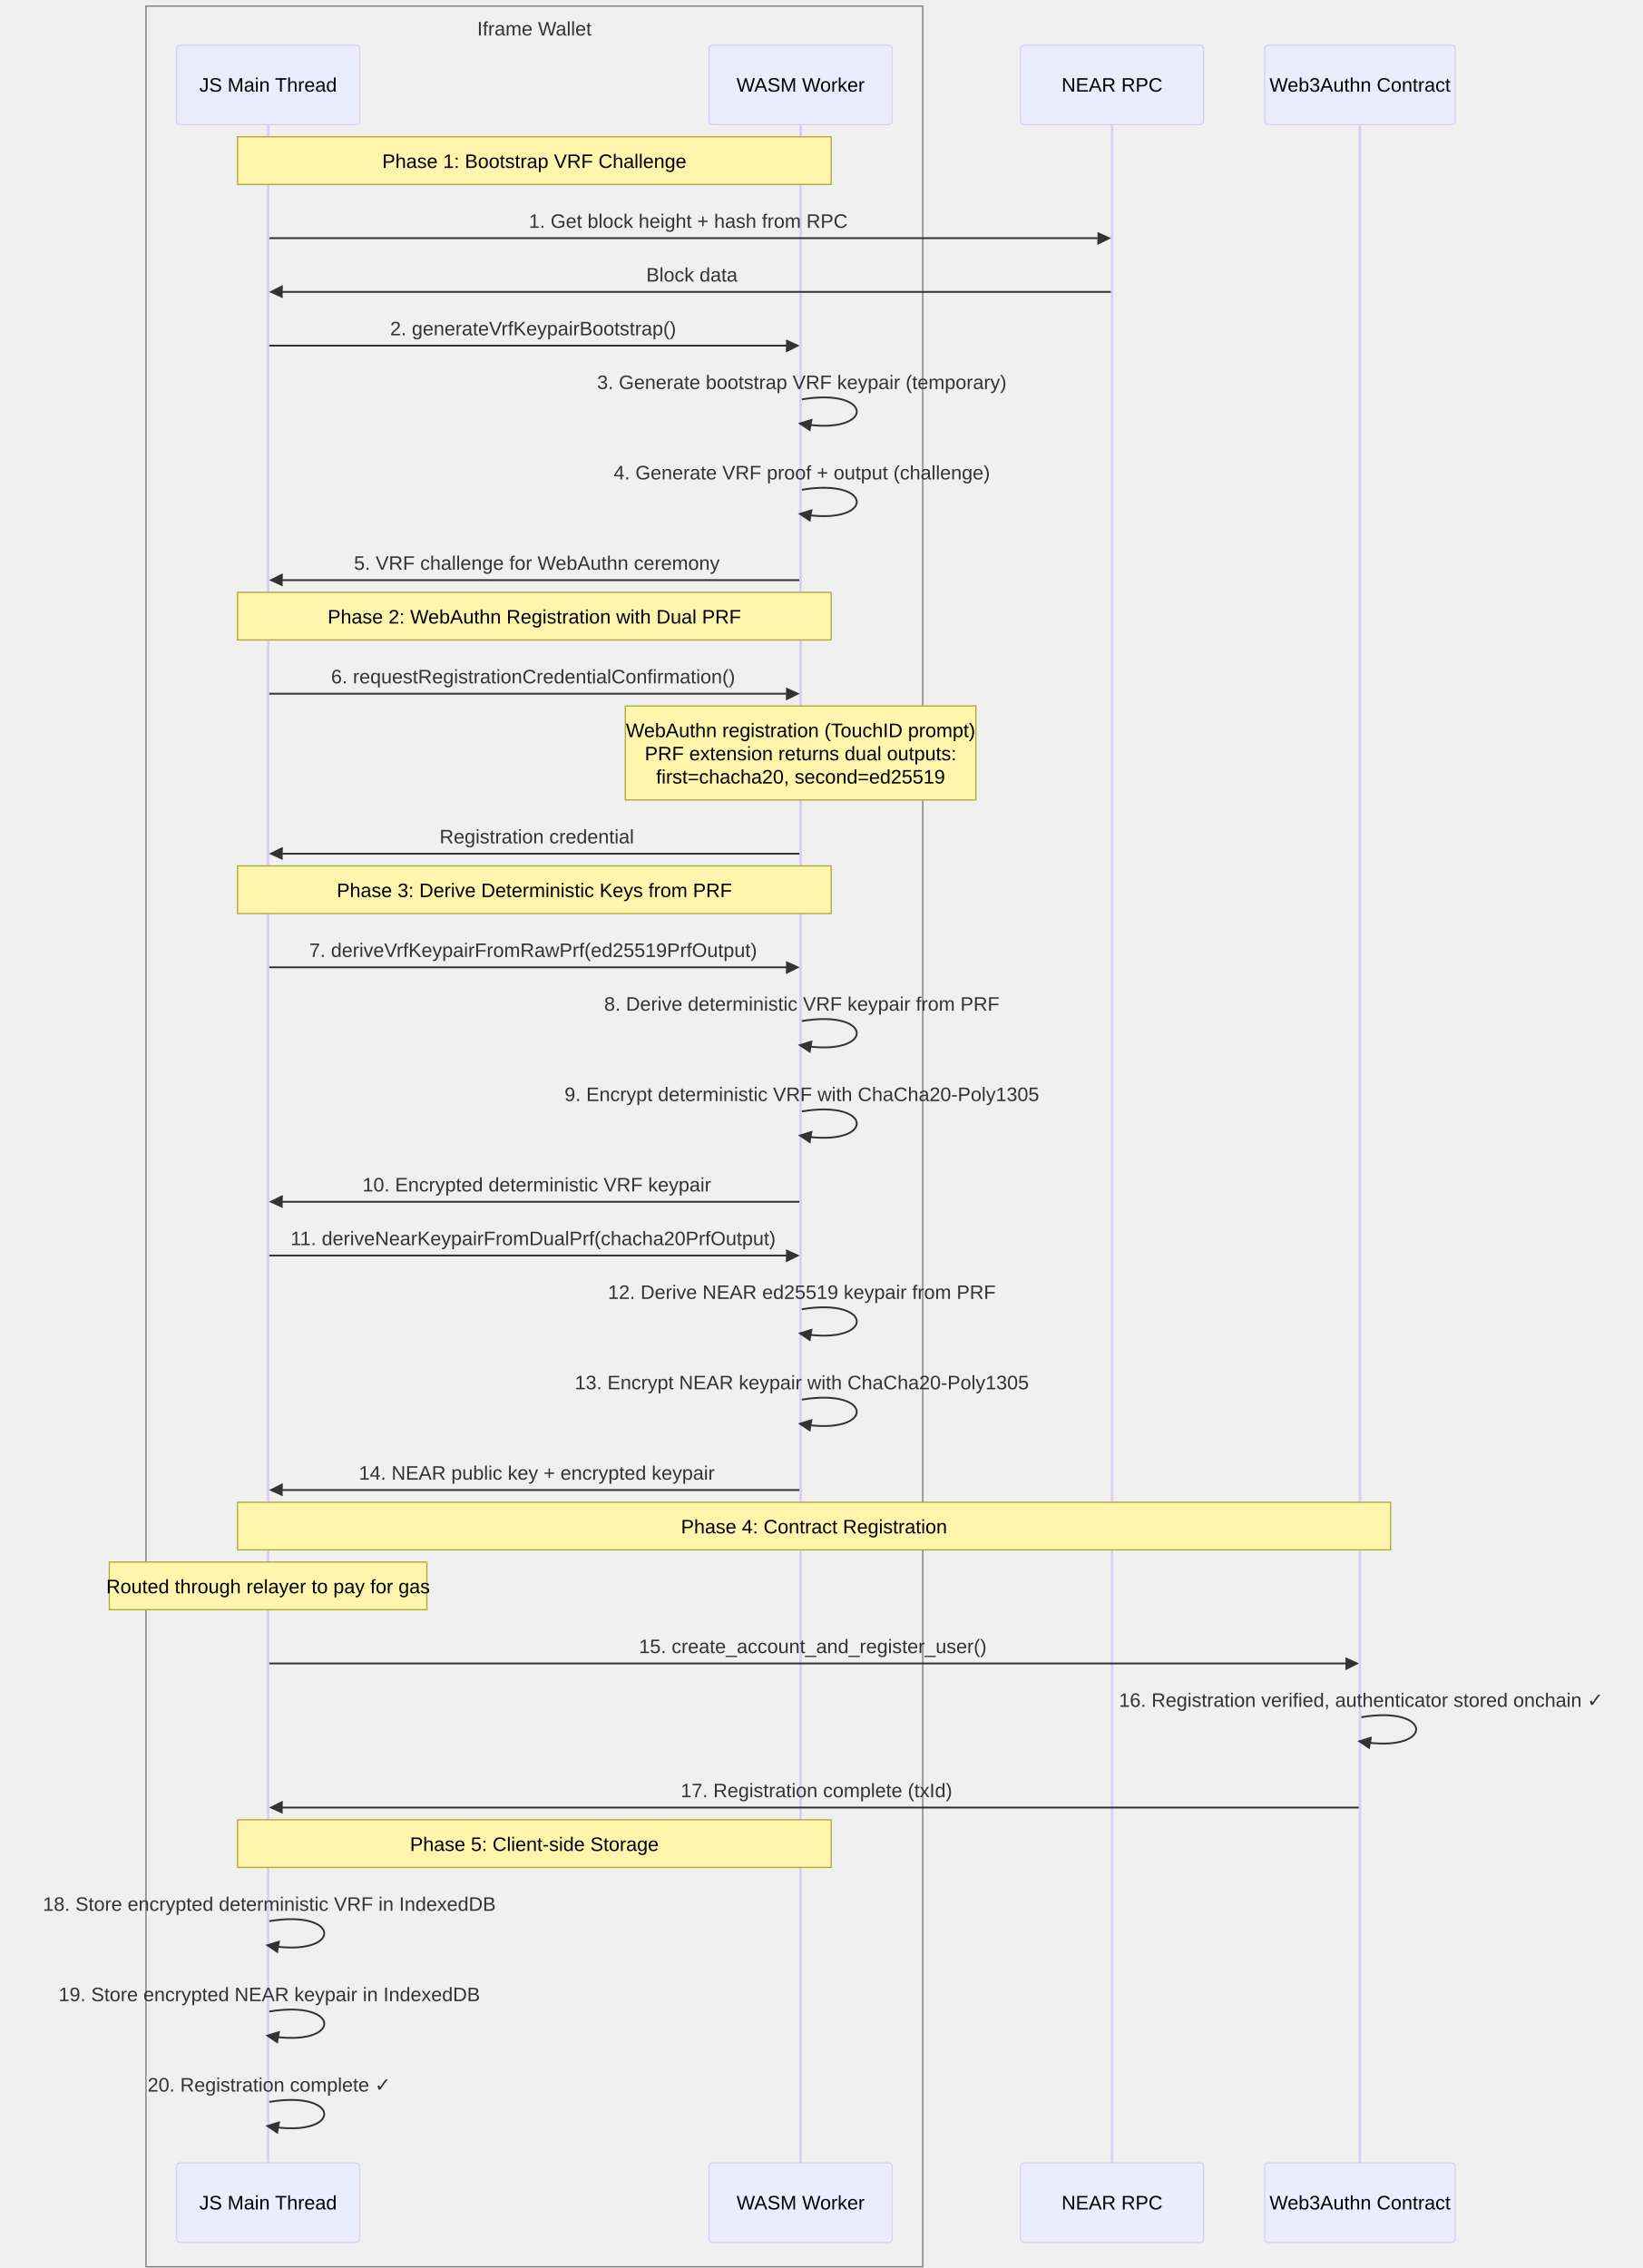
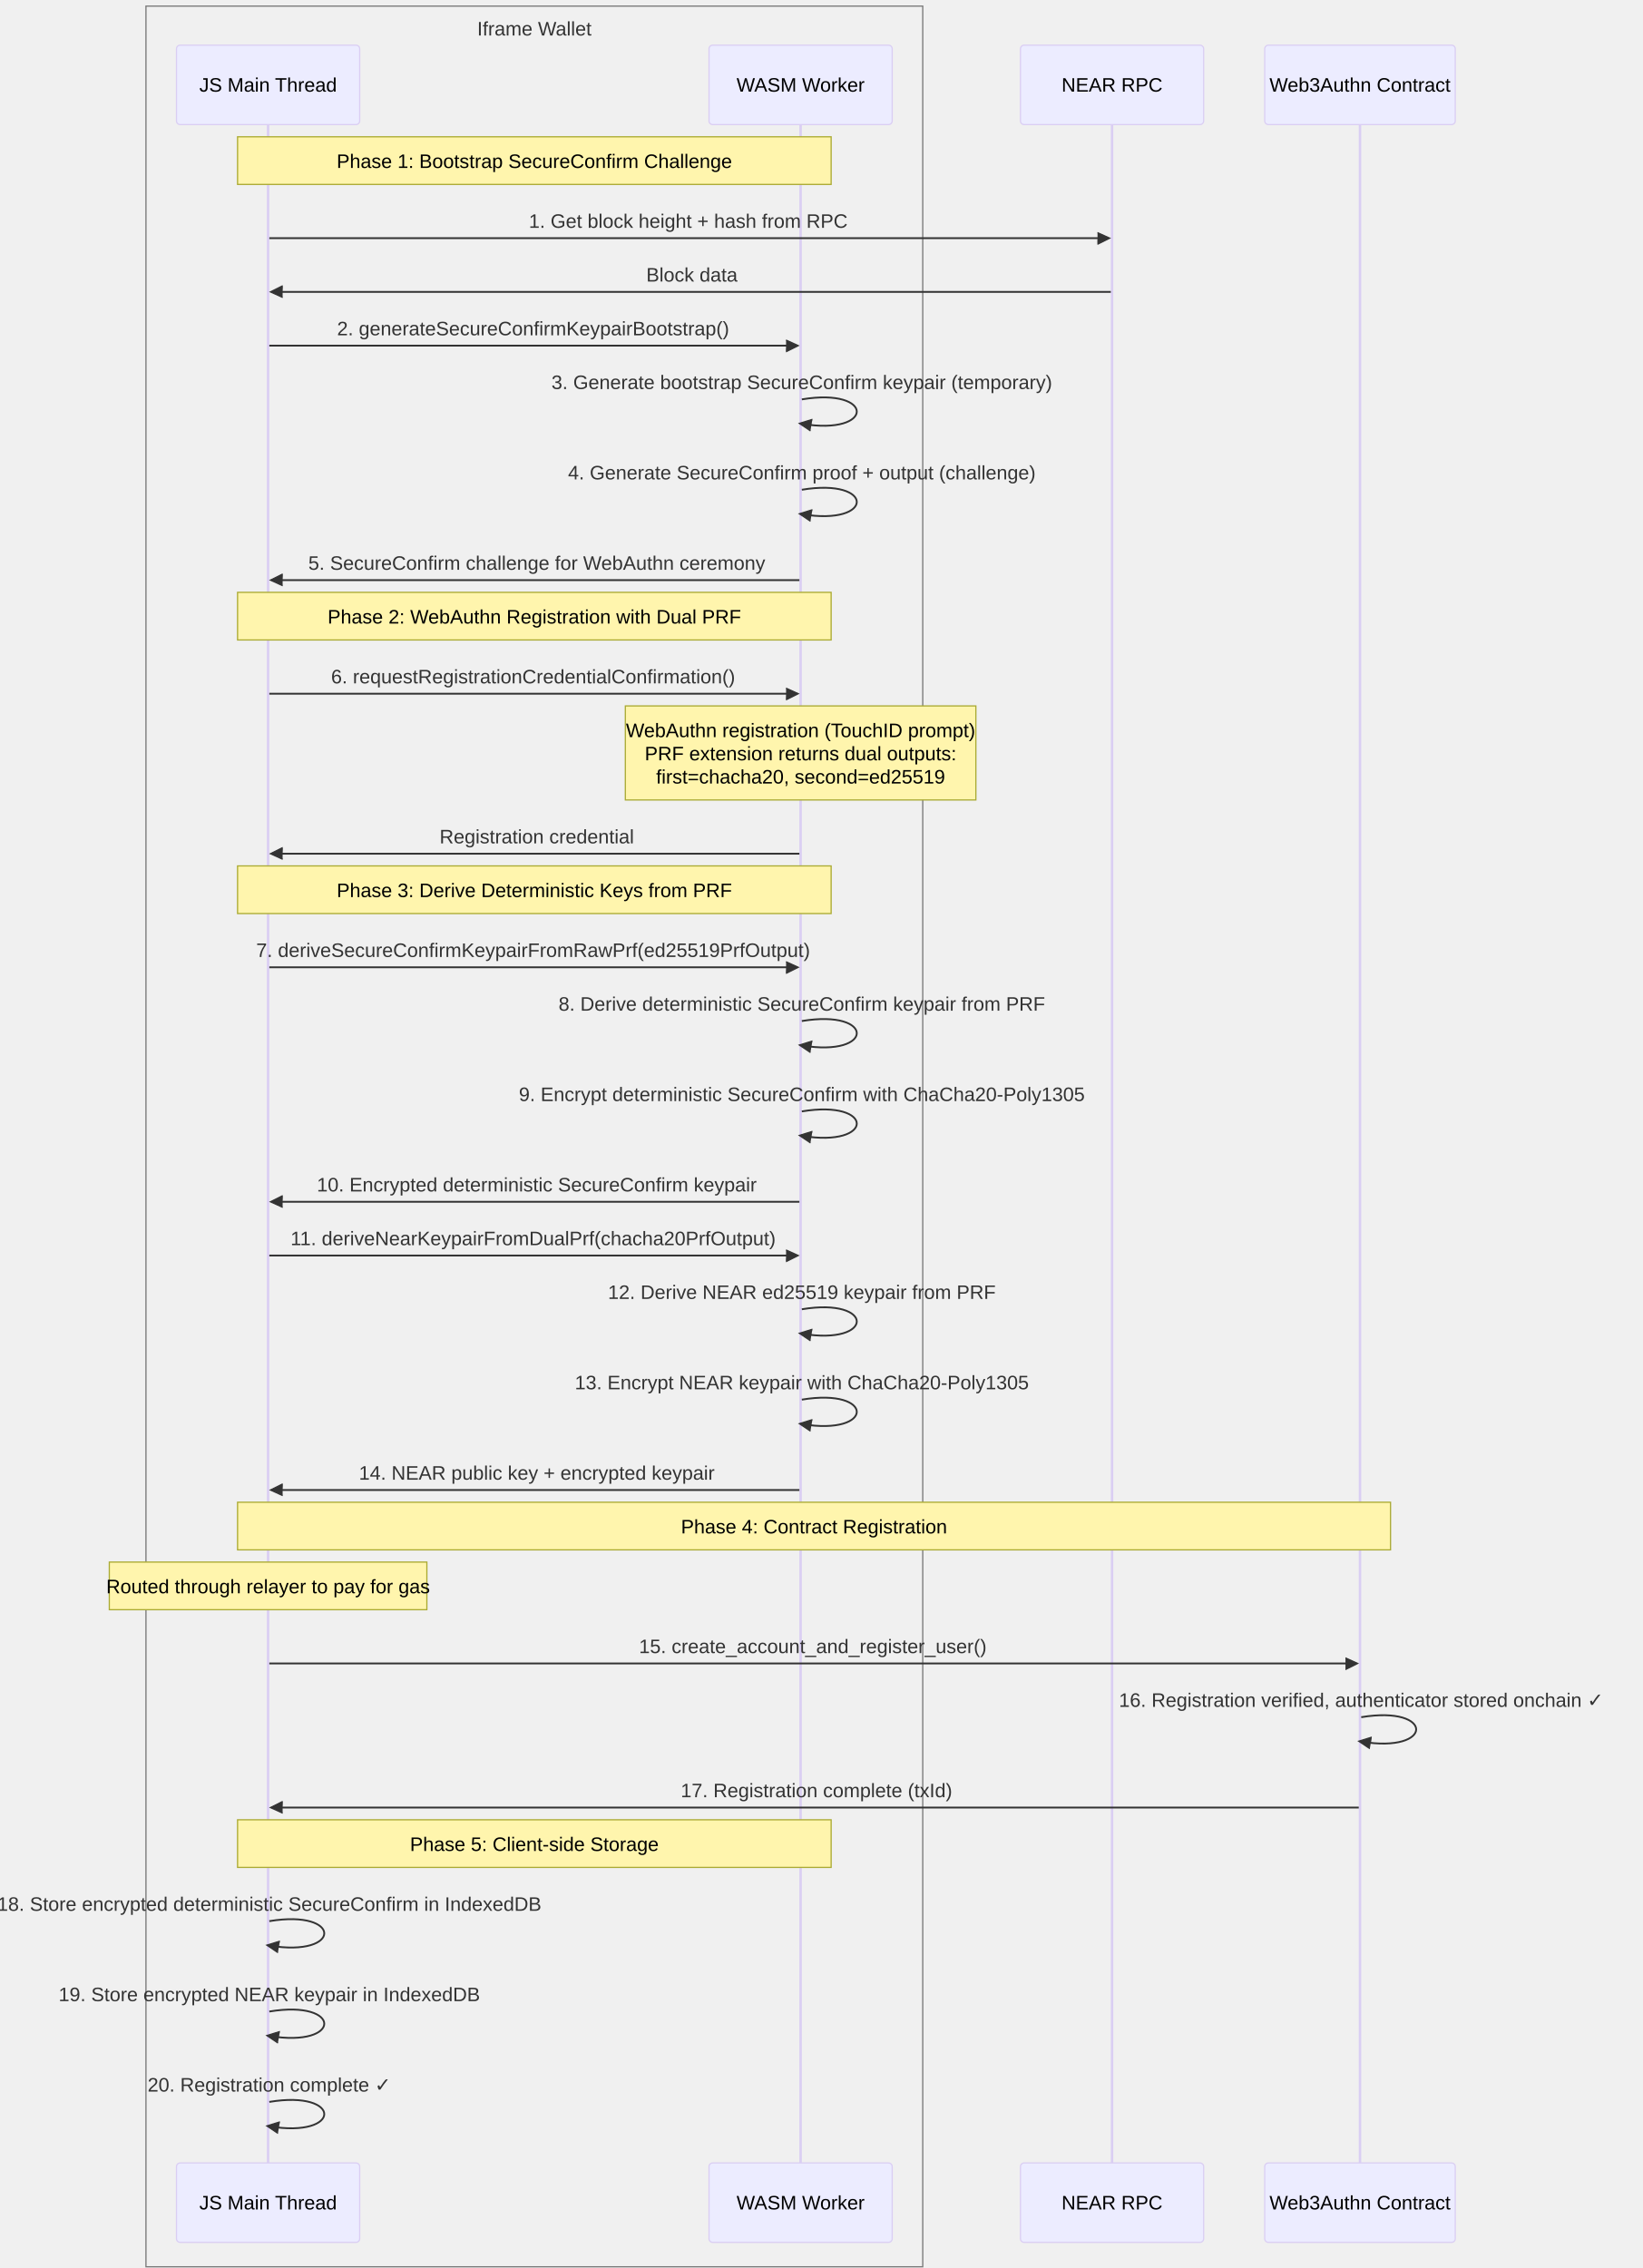
<svg xmlns="http://www.w3.org/2000/svg" id="my-svg" width="100%" style="max-width: 1345px; background-color: white;" viewBox="-139.5 -10 1345 1857" role="graphics-document document" aria-roledescription="sequence">
  <g>
    <rect x="-20" y="-5" fill="transparent" stroke="rgb(0,0,0, 0.5)" width="636" height="1851" class="rect" />
    <text x="298" y="13.5" dominant-baseline="central" alignment-baseline="central" class="text" style="text-anchor: middle; font-size: 16px; font-weight: 400;">
      <tspan x="298" dy="0">Iframe Wallet</tspan>
    </text>
  </g>
  <g>
    <rect x="896" y="1761" fill="#eaeaea" stroke="#666" width="156" height="65" name="Contract" rx="3" ry="3" class="actor actor-bottom" />
    <text x="974" y="1793.5" dominant-baseline="central" alignment-baseline="central" class="actor actor-box" style="text-anchor: middle; font-size: 16px; font-weight: 400;">
      <tspan x="974" dy="0">Web3Authn Contract</tspan>
    </text>
  </g>
  <g>
    <rect x="696" y="1761" fill="#eaeaea" stroke="#666" width="150" height="65" name="NEAR" rx="3" ry="3" class="actor actor-bottom" />
    <text x="771" y="1793.5" dominant-baseline="central" alignment-baseline="central" class="actor actor-box" style="text-anchor: middle; font-size: 16px; font-weight: 400;">
      <tspan x="771" dy="0">NEAR RPC</tspan>
    </text>
  </g>
  <g>
    <rect x="441" y="1761" fill="#eaeaea" stroke="#666" width="150" height="65" name="Worker" rx="3" ry="3" class="actor actor-bottom" />
    <text x="516" y="1793.5" dominant-baseline="central" alignment-baseline="central" class="actor actor-box" style="text-anchor: middle; font-size: 16px; font-weight: 400;">
      <tspan x="516" dy="0">WASM Worker</tspan>
    </text>
  </g>
  <g>
    <rect x="5" y="1761" fill="#eaeaea" stroke="#666" width="150" height="65" name="JSMain" rx="3" ry="3" class="actor actor-bottom" />
    <text x="80" y="1793.5" dominant-baseline="central" alignment-baseline="central" class="actor actor-box" style="text-anchor: middle; font-size: 16px; font-weight: 400;">
      <tspan x="80" dy="0">JS Main Thread</tspan>
    </text>
  </g>
  <g>
    <line id="actor3" x1="974" y1="92" x2="974" y2="1761" class="actor-line 200" stroke-width="0.5px" stroke="#999" name="Contract" />
    <g id="root-3">
      <rect x="896" y="27" fill="#eaeaea" stroke="#666" width="156" height="65" name="Contract" rx="3" ry="3" class="actor actor-top" />
      <text x="974" y="59.5" dominant-baseline="central" alignment-baseline="central" class="actor actor-box" style="text-anchor: middle; font-size: 16px; font-weight: 400;">
        <tspan x="974" dy="0">Web3Authn Contract</tspan>
      </text>
    </g>
  </g>
  <g>
    <line id="actor2" x1="771" y1="92" x2="771" y2="1761" class="actor-line 200" stroke-width="0.5px" stroke="#999" name="NEAR" />
    <g id="root-2">
      <rect x="696" y="27" fill="#eaeaea" stroke="#666" width="150" height="65" name="NEAR" rx="3" ry="3" class="actor actor-top" />
      <text x="771" y="59.5" dominant-baseline="central" alignment-baseline="central" class="actor actor-box" style="text-anchor: middle; font-size: 16px; font-weight: 400;">
        <tspan x="771" dy="0">NEAR RPC</tspan>
      </text>
    </g>
  </g>
  <g>
    <line id="actor1" x1="516" y1="92" x2="516" y2="1761" class="actor-line 200" stroke-width="0.5px" stroke="#999" name="Worker" />
    <g id="root-1">
      <rect x="441" y="27" fill="#eaeaea" stroke="#666" width="150" height="65" name="Worker" rx="3" ry="3" class="actor actor-top" />
      <text x="516" y="59.5" dominant-baseline="central" alignment-baseline="central" class="actor actor-box" style="text-anchor: middle; font-size: 16px; font-weight: 400;">
        <tspan x="516" dy="0">WASM Worker</tspan>
      </text>
    </g>
  </g>
  <g>
    <line id="actor0" x1="80" y1="92" x2="80" y2="1761" class="actor-line 200" stroke-width="0.5px" stroke="#999" name="JSMain" />
    <g id="root-0">
      <rect x="5" y="27" fill="#eaeaea" stroke="#666" width="150" height="65" name="JSMain" rx="3" ry="3" class="actor actor-top" />
      <text x="80" y="59.5" dominant-baseline="central" alignment-baseline="central" class="actor actor-box" style="text-anchor: middle; font-size: 16px; font-weight: 400;">
        <tspan x="80" dy="0">JS Main Thread</tspan>
      </text>
    </g>
  </g>
  <style>#my-svg{font-family:"trebuchet ms",verdana,arial,sans-serif;font-size:16px;fill:#333;}@keyframes edge-animation-frame{from{stroke-dashoffset:0;}}@keyframes dash{to{stroke-dashoffset:0;}}#my-svg .edge-animation-slow{stroke-dasharray:9,5!important;stroke-dashoffset:900;animation:dash 50s linear infinite;stroke-linecap:round;}#my-svg .edge-animation-fast{stroke-dasharray:9,5!important;stroke-dashoffset:900;animation:dash 20s linear infinite;stroke-linecap:round;}#my-svg .error-icon{fill:#552222;}#my-svg .error-text{fill:#552222;stroke:#552222;}#my-svg .edge-thickness-normal{stroke-width:1px;}#my-svg .edge-thickness-thick{stroke-width:3.5px;}#my-svg .edge-pattern-solid{stroke-dasharray:0;}#my-svg .edge-thickness-invisible{stroke-width:0;fill:none;}#my-svg .edge-pattern-dashed{stroke-dasharray:3;}#my-svg .edge-pattern-dotted{stroke-dasharray:2;}#my-svg .marker{fill:#333333;stroke:#333333;}#my-svg .marker.cross{stroke:#333333;}#my-svg svg{font-family:"trebuchet ms",verdana,arial,sans-serif;font-size:16px;}#my-svg p{margin:0;}#my-svg .actor{stroke:hsl(259.626, 59.777%, 87.902%);fill:#ECECFF;}#my-svg text.actor&gt;tspan{fill:black;stroke:none;}#my-svg .actor-line{stroke:hsl(259.626, 59.777%, 87.902%);}#my-svg .innerArc{stroke-width:1.5;stroke-dasharray:none;}#my-svg .messageLine0{stroke-width:1.5;stroke-dasharray:none;stroke:#333;}#my-svg .messageLine1{stroke-width:1.5;stroke-dasharray:2,2;stroke:#333;}#my-svg #arrowhead path{fill:#333;stroke:#333;}#my-svg .sequenceNumber{fill:white;}#my-svg #sequencenumber{fill:#333;}#my-svg #crosshead path{fill:#333;stroke:#333;}#my-svg .messageText{fill:#333;stroke:none;}#my-svg .labelBox{stroke:hsl(259.626, 59.777%, 87.902%);fill:#ECECFF;}#my-svg .labelText,#my-svg .labelText&gt;tspan{fill:black;stroke:none;}#my-svg .loopText,#my-svg .loopText&gt;tspan{fill:black;stroke:none;}#my-svg .loopLine{stroke-width:2px;stroke-dasharray:2,2;stroke:hsl(259.626, 59.777%, 87.902%);fill:hsl(259.626, 59.777%, 87.902%);}#my-svg .note{stroke:#aaaa33;fill:#fff5ad;}#my-svg .noteText,#my-svg .noteText&gt;tspan{fill:black;stroke:none;}#my-svg .activation0{fill:#f4f4f4;stroke:#666;}#my-svg .activation1{fill:#f4f4f4;stroke:#666;}#my-svg .activation2{fill:#f4f4f4;stroke:#666;}#my-svg .actorPopupMenu{position:absolute;}#my-svg .actorPopupMenuPanel{position:absolute;fill:#ECECFF;box-shadow:0px 8px 16px 0px rgba(0,0,0,0.2);filter:drop-shadow(3px 5px 2px rgb(0 0 0 / 0.4));}#my-svg .actor-man line{stroke:hsl(259.626, 59.777%, 87.902%);fill:#ECECFF;}#my-svg .actor-man circle,#my-svg line{stroke:hsl(259.626, 59.777%, 87.902%);fill:#ECECFF;stroke-width:2px;}#my-svg :root{--mermaid-font-family:"trebuchet ms",verdana,arial,sans-serif;}</style>
  <g />
  <defs>
    <symbol id="computer" width="24" height="24">
      <path transform="scale(.5)" d="M2 2v13h20v-13h-20zm18 11h-16v-9h16v9zm-10.228 6l.466-1h3.524l.467 1h-4.457zm14.228 3h-24l2-6h2.104l-1.33 4h18.45l-1.297-4h2.073l2 6zm-5-10h-14v-7h14v7z" />
    </symbol>
  </defs>
  <defs>
    <symbol id="database" fill-rule="evenodd" clip-rule="evenodd">
      <path transform="scale(.5)" d="M12.258.001l.256.004.255.005.253.008.251.01.249.012.247.015.246.016.242.019.241.02.239.023.236.024.233.027.231.028.229.031.225.032.223.034.22.036.217.038.214.04.211.041.208.043.205.045.201.046.198.048.194.05.191.051.187.053.183.054.18.056.175.057.172.059.168.06.163.061.16.063.155.064.15.066.074.033.073.033.071.034.07.034.069.035.068.035.067.035.066.035.064.036.064.036.062.036.06.036.06.037.058.037.058.037.055.038.055.038.053.038.052.038.051.039.05.039.048.039.047.039.045.04.044.04.043.04.041.04.04.041.039.041.037.041.036.041.034.041.033.042.032.042.03.042.029.042.027.042.026.043.024.043.023.043.021.043.02.043.018.044.017.043.015.044.013.044.012.044.011.045.009.044.007.045.006.045.004.045.002.045.001.045v17l-.001.045-.002.045-.004.045-.006.045-.007.045-.009.044-.011.045-.012.044-.013.044-.015.044-.017.043-.018.044-.02.043-.021.043-.023.043-.024.043-.026.043-.027.042-.029.042-.03.042-.032.042-.033.042-.034.041-.036.041-.037.041-.039.041-.04.041-.041.04-.043.04-.044.04-.045.04-.047.039-.048.039-.05.039-.051.039-.052.038-.053.038-.055.038-.055.038-.058.037-.058.037-.06.037-.06.036-.062.036-.064.036-.064.036-.066.035-.067.035-.068.035-.069.035-.07.034-.071.034-.073.033-.074.033-.15.066-.155.064-.16.063-.163.061-.168.06-.172.059-.175.057-.18.056-.183.054-.187.053-.191.051-.194.05-.198.048-.201.046-.205.045-.208.043-.211.041-.214.04-.217.038-.22.036-.223.034-.225.032-.229.031-.231.028-.233.027-.236.024-.239.023-.241.02-.242.019-.246.016-.247.015-.249.012-.251.01-.253.008-.255.005-.256.004-.258.001-.258-.001-.256-.004-.255-.005-.253-.008-.251-.01-.249-.012-.247-.015-.245-.016-.243-.019-.241-.02-.238-.023-.236-.024-.234-.027-.231-.028-.228-.031-.226-.032-.223-.034-.22-.036-.217-.038-.214-.04-.211-.041-.208-.043-.204-.045-.201-.046-.198-.048-.195-.05-.19-.051-.187-.053-.184-.054-.179-.056-.176-.057-.172-.059-.167-.06-.164-.061-.159-.063-.155-.064-.151-.066-.074-.033-.072-.033-.072-.034-.07-.034-.069-.035-.068-.035-.067-.035-.066-.035-.064-.036-.063-.036-.062-.036-.061-.036-.06-.037-.058-.037-.057-.037-.056-.038-.055-.038-.053-.038-.052-.038-.051-.039-.049-.039-.049-.039-.046-.039-.046-.04-.044-.04-.043-.04-.041-.04-.04-.041-.039-.041-.037-.041-.036-.041-.034-.041-.033-.042-.032-.042-.03-.042-.029-.042-.027-.042-.026-.043-.024-.043-.023-.043-.021-.043-.02-.043-.018-.044-.017-.043-.015-.044-.013-.044-.012-.044-.011-.045-.009-.044-.007-.045-.006-.045-.004-.045-.002-.045-.001-.045v-17l.001-.045.002-.045.004-.045.006-.045.007-.045.009-.044.011-.045.012-.044.013-.044.015-.044.017-.043.018-.044.02-.043.021-.043.023-.043.024-.043.026-.043.027-.042.029-.042.03-.042.032-.042.033-.042.034-.041.036-.041.037-.041.039-.041.04-.041.041-.04.043-.04.044-.04.046-.04.046-.039.049-.039.049-.039.051-.039.052-.038.053-.038.055-.038.056-.038.057-.037.058-.037.06-.037.061-.036.062-.036.063-.036.064-.036.066-.035.067-.035.068-.035.069-.035.07-.034.072-.034.072-.033.074-.033.151-.066.155-.064.159-.063.164-.061.167-.06.172-.059.176-.057.179-.056.184-.054.187-.053.19-.051.195-.05.198-.048.201-.046.204-.045.208-.043.211-.041.214-.04.217-.038.22-.036.223-.034.226-.032.228-.031.231-.028.234-.027.236-.024.238-.023.241-.02.243-.019.245-.016.247-.015.249-.012.251-.01.253-.008.255-.005.256-.004.258-.001.258.001zm-9.258 20.499v.01l.001.021.003.021.004.022.005.021.006.022.007.022.009.023.01.022.011.023.012.023.013.023.015.023.016.024.017.023.018.024.019.024.021.024.022.025.023.024.024.025.052.049.056.05.061.051.066.051.07.051.075.051.079.052.084.052.088.052.092.052.097.052.102.051.105.052.11.052.114.051.119.051.123.051.127.05.131.05.135.05.139.048.144.049.147.047.152.047.155.047.16.045.163.045.167.043.171.043.176.041.178.041.183.039.187.039.19.037.194.035.197.035.202.033.204.031.209.03.212.029.216.027.219.025.222.024.226.021.23.02.233.018.236.016.24.015.243.012.246.01.249.008.253.005.256.004.259.001.26-.001.257-.004.254-.005.25-.008.247-.011.244-.012.241-.014.237-.016.233-.018.231-.021.226-.021.224-.024.22-.026.216-.027.212-.028.21-.031.205-.031.202-.034.198-.034.194-.036.191-.037.187-.039.183-.04.179-.04.175-.042.172-.043.168-.044.163-.045.16-.046.155-.046.152-.047.148-.048.143-.049.139-.049.136-.05.131-.05.126-.05.123-.051.118-.052.114-.051.11-.052.106-.052.101-.052.096-.052.092-.052.088-.053.083-.051.079-.052.074-.052.07-.051.065-.051.06-.051.056-.05.051-.05.023-.024.023-.025.021-.024.02-.024.019-.024.018-.024.017-.024.015-.023.014-.024.013-.023.012-.023.01-.023.01-.022.008-.022.006-.022.006-.022.004-.022.004-.021.001-.021.001-.021v-4.127l-.077.055-.08.053-.083.054-.085.053-.087.052-.09.052-.093.051-.095.05-.097.05-.1.049-.102.049-.105.048-.106.047-.109.047-.111.046-.114.045-.115.045-.118.044-.12.043-.122.042-.124.042-.126.041-.128.04-.13.04-.132.038-.134.038-.135.037-.138.037-.139.035-.142.035-.143.034-.144.033-.147.032-.148.031-.15.03-.151.03-.153.029-.154.027-.156.027-.158.026-.159.025-.161.024-.162.023-.163.022-.165.021-.166.02-.167.019-.169.018-.169.017-.171.016-.173.015-.173.014-.175.013-.175.012-.177.011-.178.01-.179.008-.179.008-.181.006-.182.005-.182.004-.184.003-.184.002h-.37l-.184-.002-.184-.003-.182-.004-.182-.005-.181-.006-.179-.008-.179-.008-.178-.01-.176-.011-.176-.012-.175-.013-.173-.014-.172-.015-.171-.016-.17-.017-.169-.018-.167-.019-.166-.02-.165-.021-.163-.022-.162-.023-.161-.024-.159-.025-.157-.026-.156-.027-.155-.027-.153-.029-.151-.03-.15-.03-.148-.031-.146-.032-.145-.033-.143-.034-.141-.035-.14-.035-.137-.037-.136-.037-.134-.038-.132-.038-.13-.04-.128-.04-.126-.041-.124-.042-.122-.042-.12-.044-.117-.043-.116-.045-.113-.045-.112-.046-.109-.047-.106-.047-.105-.048-.102-.049-.1-.049-.097-.05-.095-.05-.093-.052-.09-.051-.087-.052-.085-.053-.083-.054-.08-.054-.077-.054v4.127zm0-5.654v.011l.001.021.003.021.004.021.005.022.006.022.007.022.009.022.01.022.011.023.012.023.013.023.015.024.016.023.017.024.018.024.019.024.021.024.022.024.023.025.024.024.052.05.056.05.061.05.066.051.07.051.075.052.079.051.084.052.088.052.092.052.097.052.102.052.105.052.11.051.114.051.119.052.123.05.127.051.131.05.135.049.139.049.144.048.147.048.152.047.155.046.16.045.163.045.167.044.171.042.176.042.178.04.183.04.187.038.19.037.194.036.197.034.202.033.204.032.209.03.212.028.216.027.219.025.222.024.226.022.23.02.233.018.236.016.24.014.243.012.246.01.249.008.253.006.256.003.259.001.26-.001.257-.003.254-.006.25-.008.247-.01.244-.012.241-.015.237-.016.233-.018.231-.02.226-.022.224-.024.22-.025.216-.027.212-.029.21-.03.205-.032.202-.033.198-.035.194-.036.191-.037.187-.039.183-.039.179-.041.175-.042.172-.043.168-.044.163-.045.16-.045.155-.047.152-.047.148-.048.143-.048.139-.05.136-.049.131-.05.126-.051.123-.051.118-.051.114-.052.11-.052.106-.052.101-.052.096-.052.092-.052.088-.052.083-.052.079-.052.074-.051.07-.052.065-.051.06-.05.056-.051.051-.049.023-.025.023-.024.021-.025.02-.024.019-.024.018-.024.017-.024.015-.023.014-.023.013-.024.012-.022.01-.023.01-.023.008-.022.006-.022.006-.022.004-.021.004-.022.001-.021.001-.021v-4.139l-.077.054-.08.054-.083.054-.085.052-.087.053-.09.051-.093.051-.095.051-.097.05-.1.049-.102.049-.105.048-.106.047-.109.047-.111.046-.114.045-.115.044-.118.044-.12.044-.122.042-.124.042-.126.041-.128.04-.13.039-.132.039-.134.038-.135.037-.138.036-.139.036-.142.035-.143.033-.144.033-.147.033-.148.031-.15.03-.151.03-.153.028-.154.028-.156.027-.158.026-.159.025-.161.024-.162.023-.163.022-.165.021-.166.02-.167.019-.169.018-.169.017-.171.016-.173.015-.173.014-.175.013-.175.012-.177.011-.178.009-.179.009-.179.007-.181.007-.182.005-.182.004-.184.003-.184.002h-.37l-.184-.002-.184-.003-.182-.004-.182-.005-.181-.007-.179-.007-.179-.009-.178-.009-.176-.011-.176-.012-.175-.013-.173-.014-.172-.015-.171-.016-.17-.017-.169-.018-.167-.019-.166-.02-.165-.021-.163-.022-.162-.023-.161-.024-.159-.025-.157-.026-.156-.027-.155-.028-.153-.028-.151-.03-.15-.03-.148-.031-.146-.033-.145-.033-.143-.033-.141-.035-.14-.036-.137-.036-.136-.037-.134-.038-.132-.039-.13-.039-.128-.04-.126-.041-.124-.042-.122-.043-.12-.043-.117-.044-.116-.044-.113-.046-.112-.046-.109-.046-.106-.047-.105-.048-.102-.049-.1-.049-.097-.05-.095-.051-.093-.051-.09-.051-.087-.053-.085-.052-.083-.054-.08-.054-.077-.054v4.139zm0-5.666v.011l.001.02.003.022.004.021.005.022.006.021.007.022.009.023.01.022.011.023.012.023.013.023.015.023.016.024.017.024.018.023.019.024.021.025.022.024.023.024.024.025.052.05.056.05.061.05.066.051.07.051.075.052.079.051.084.052.088.052.092.052.097.052.102.052.105.051.11.052.114.051.119.051.123.051.127.05.131.05.135.05.139.049.144.048.147.048.152.047.155.046.16.045.163.045.167.043.171.043.176.042.178.04.183.04.187.038.19.037.194.036.197.034.202.033.204.032.209.03.212.028.216.027.219.025.222.024.226.021.23.02.233.018.236.017.24.014.243.012.246.01.249.008.253.006.256.003.259.001.26-.001.257-.003.254-.006.25-.008.247-.01.244-.013.241-.014.237-.016.233-.018.231-.02.226-.022.224-.024.22-.025.216-.027.212-.029.21-.03.205-.032.202-.033.198-.035.194-.036.191-.037.187-.039.183-.039.179-.041.175-.042.172-.043.168-.044.163-.045.16-.045.155-.047.152-.047.148-.048.143-.049.139-.049.136-.049.131-.051.126-.05.123-.051.118-.052.114-.051.11-.052.106-.052.101-.052.096-.052.092-.052.088-.052.083-.052.079-.052.074-.052.07-.051.065-.051.06-.051.056-.05.051-.049.023-.025.023-.025.021-.024.02-.024.019-.024.018-.024.017-.024.015-.023.014-.024.013-.023.012-.023.01-.022.01-.023.008-.022.006-.022.006-.022.004-.022.004-.021.001-.021.001-.021v-4.153l-.077.054-.08.054-.083.053-.085.053-.087.053-.09.051-.093.051-.095.051-.097.05-.1.049-.102.048-.105.048-.106.048-.109.046-.111.046-.114.046-.115.044-.118.044-.12.043-.122.043-.124.042-.126.041-.128.04-.13.039-.132.039-.134.038-.135.037-.138.036-.139.036-.142.034-.143.034-.144.033-.147.032-.148.032-.15.03-.151.03-.153.028-.154.028-.156.027-.158.026-.159.024-.161.024-.162.023-.163.023-.165.021-.166.02-.167.019-.169.018-.169.017-.171.016-.173.015-.173.014-.175.013-.175.012-.177.01-.178.01-.179.009-.179.007-.181.006-.182.006-.182.004-.184.003-.184.001-.185.001-.185-.001-.184-.001-.184-.003-.182-.004-.182-.006-.181-.006-.179-.007-.179-.009-.178-.01-.176-.01-.176-.012-.175-.013-.173-.014-.172-.015-.171-.016-.17-.017-.169-.018-.167-.019-.166-.02-.165-.021-.163-.023-.162-.023-.161-.024-.159-.024-.157-.026-.156-.027-.155-.028-.153-.028-.151-.03-.15-.03-.148-.032-.146-.032-.145-.033-.143-.034-.141-.034-.14-.036-.137-.036-.136-.037-.134-.038-.132-.039-.13-.039-.128-.041-.126-.041-.124-.041-.122-.043-.12-.043-.117-.044-.116-.044-.113-.046-.112-.046-.109-.046-.106-.048-.105-.048-.102-.048-.1-.05-.097-.049-.095-.051-.093-.051-.09-.052-.087-.052-.085-.053-.083-.053-.08-.054-.077-.054v4.153zm8.74-8.179l-.257.004-.254.005-.25.008-.247.011-.244.012-.241.014-.237.016-.233.018-.231.021-.226.022-.224.023-.22.026-.216.027-.212.028-.21.031-.205.032-.202.033-.198.034-.194.036-.191.038-.187.038-.183.04-.179.041-.175.042-.172.043-.168.043-.163.045-.16.046-.155.046-.152.048-.148.048-.143.048-.139.049-.136.05-.131.05-.126.051-.123.051-.118.051-.114.052-.11.052-.106.052-.101.052-.096.052-.092.052-.088.052-.083.052-.079.052-.074.051-.07.052-.065.051-.06.05-.056.05-.051.05-.023.025-.023.024-.021.024-.02.025-.019.024-.018.024-.017.023-.015.024-.014.023-.013.023-.012.023-.01.023-.01.022-.008.022-.006.023-.006.021-.004.022-.004.021-.001.021-.001.021.001.021.001.021.004.021.004.022.006.021.006.023.008.022.01.022.01.023.012.023.013.023.014.023.015.024.017.023.018.024.019.024.02.025.021.024.023.024.023.025.051.05.056.05.06.05.065.051.07.052.074.051.079.052.083.052.088.052.092.052.096.052.101.052.106.052.11.052.114.052.118.051.123.051.126.051.131.05.136.05.139.049.143.048.148.048.152.048.155.046.16.046.163.045.168.043.172.043.175.042.179.041.183.04.187.038.191.038.194.036.198.034.202.033.205.032.21.031.212.028.216.027.22.026.224.023.226.022.231.021.233.018.237.016.241.014.244.012.247.011.25.008.254.005.257.004.26.001.26-.001.257-.004.254-.005.25-.008.247-.011.244-.012.241-.014.237-.016.233-.018.231-.021.226-.022.224-.023.22-.026.216-.027.212-.028.21-.031.205-.032.202-.033.198-.034.194-.036.191-.038.187-.038.183-.04.179-.041.175-.042.172-.043.168-.043.163-.045.16-.046.155-.046.152-.048.148-.048.143-.048.139-.049.136-.05.131-.05.126-.051.123-.051.118-.051.114-.052.11-.052.106-.052.101-.052.096-.052.092-.052.088-.052.083-.052.079-.052.074-.051.07-.052.065-.051.06-.05.056-.05.051-.05.023-.025.023-.024.021-.024.02-.025.019-.024.018-.024.017-.023.015-.024.014-.023.013-.023.012-.023.01-.023.01-.022.008-.022.006-.023.006-.021.004-.022.004-.021.001-.021.001-.021-.001-.021-.001-.021-.004-.021-.004-.022-.006-.021-.006-.023-.008-.022-.01-.022-.01-.023-.012-.023-.013-.023-.014-.023-.015-.024-.017-.023-.018-.024-.019-.024-.02-.025-.021-.024-.023-.024-.023-.025-.051-.05-.056-.05-.06-.05-.065-.051-.07-.052-.074-.051-.079-.052-.083-.052-.088-.052-.092-.052-.096-.052-.101-.052-.106-.052-.11-.052-.114-.052-.118-.051-.123-.051-.126-.051-.131-.05-.136-.05-.139-.049-.143-.048-.148-.048-.152-.048-.155-.046-.16-.046-.163-.045-.168-.043-.172-.043-.175-.042-.179-.041-.183-.04-.187-.038-.191-.038-.194-.036-.198-.034-.202-.033-.205-.032-.21-.031-.212-.028-.216-.027-.22-.026-.224-.023-.226-.022-.231-.021-.233-.018-.237-.016-.241-.014-.244-.012-.247-.011-.25-.008-.254-.005-.257-.004-.26-.001-.26.001z" />
    </symbol>
  </defs>
  <defs>
    <symbol id="clock" width="24" height="24">
      <path transform="scale(.5)" d="M12 2c5.514 0 10 4.486 10 10s-4.486 10-10 10-10-4.486-10-10 4.486-10 10-10zm0-2c-6.627 0-12 5.373-12 12s5.373 12 12 12 12-5.373 12-12-5.373-12-12-12zm5.848 12.459c.202.038.202.333.001.372-1.907.361-6.045 1.111-6.547 1.111-.719 0-1.301-.582-1.301-1.301 0-.512.77-5.447 1.125-7.445.034-.192.312-.181.343.014l.985 6.238 5.394 1.011z" />
    </symbol>
  </defs>
  <defs>
    <marker id="arrowhead" refX="7.9" refY="5" markerUnits="userSpaceOnUse" markerWidth="12" markerHeight="12" orient="auto-start-reverse">
      <path d="M -1 0 L 10 5 L 0 10 z" />
    </marker>
  </defs>
  <defs>
    <marker id="crosshead" markerWidth="15" markerHeight="8" orient="auto" refX="4" refY="4.5">
      <path fill="none" stroke="#000000" stroke-width="1pt" d="M 1,2 L 6,7 M 6,2 L 1,7" style="stroke-dasharray: 0, 0;" />
    </marker>
  </defs>
  <defs>
    <marker id="filled-head" refX="15.5" refY="7" markerWidth="20" markerHeight="28" orient="auto">
      <path d="M 18,7 L9,13 L14,7 L9,1 Z" />
    </marker>
  </defs>
  <defs>
    <marker id="sequencenumber" refX="15" refY="15" markerWidth="60" markerHeight="40" orient="auto">
      <circle cx="15" cy="15" r="6" />
    </marker>
  </defs>
  <g>
    <rect x="55" y="102" fill="#EDF2AE" stroke="#666" width="486" height="39" class="note" />
    <text x="298" y="107" text-anchor="middle" dominant-baseline="middle" alignment-baseline="middle" class="noteText" dy="1em" style="font-size: 16px; font-weight: 400;">
-       <tspan x="298">Phase 1: Bootstrap VRF Challenge</tspan>
+       <tspan x="298">Phase 1: Bootstrap SecureConfirm Challenge</tspan>
    </text>
  </g>
  <g>
    <rect x="55" y="475" fill="#EDF2AE" stroke="#666" width="486" height="39" class="note" />
    <text x="298" y="480" text-anchor="middle" dominant-baseline="middle" alignment-baseline="middle" class="noteText" dy="1em" style="font-size: 16px; font-weight: 400;">
      <tspan x="298">Phase 2: WebAuthn Registration with Dual PRF</tspan>
    </text>
  </g>
  <g>
    <rect x="372.5" y="568" fill="#EDF2AE" stroke="#666" width="287" height="77" class="note" />
    <text x="516" y="573" text-anchor="middle" dominant-baseline="middle" alignment-baseline="middle" class="noteText" dy="1em" style="font-size: 16px; font-weight: 400;">
      <tspan x="516">WebAuthn registration (TouchID prompt)</tspan>
    </text>
    <text x="516" y="592" text-anchor="middle" dominant-baseline="middle" alignment-baseline="middle" class="noteText" dy="1em" style="font-size: 16px; font-weight: 400;">
      <tspan x="516">PRF extension returns dual outputs:</tspan>
    </text>
    <text x="516" y="611" text-anchor="middle" dominant-baseline="middle" alignment-baseline="middle" class="noteText" dy="1em" style="font-size: 16px; font-weight: 400;">
      <tspan x="516">first=chacha20, second=ed25519</tspan>
    </text>
  </g>
  <g>
    <rect x="55" y="699" fill="#EDF2AE" stroke="#666" width="486" height="39" class="note" />
    <text x="298" y="704" text-anchor="middle" dominant-baseline="middle" alignment-baseline="middle" class="noteText" dy="1em" style="font-size: 16px; font-weight: 400;">
      <tspan x="298">Phase 3: Derive Deterministic Keys from PRF</tspan>
    </text>
  </g>
  <g>
    <rect x="55" y="1220" fill="#EDF2AE" stroke="#666" width="944" height="39" class="note" />
    <text x="527" y="1225" text-anchor="middle" dominant-baseline="middle" alignment-baseline="middle" class="noteText" dy="1em" style="font-size: 16px; font-weight: 400;">
      <tspan x="527">Phase 4: Contract Registration</tspan>
    </text>
  </g>
  <g>
    <rect x="-50" y="1269" fill="#EDF2AE" stroke="#666" width="260" height="39" class="note" />
    <text x="80" y="1274" text-anchor="middle" dominant-baseline="middle" alignment-baseline="middle" class="noteText" dy="1em" style="font-size: 16px; font-weight: 400;">
      <tspan x="80">Routed through relayer to pay for gas</tspan>
    </text>
  </g>
  <g>
    <rect x="55" y="1480" fill="#EDF2AE" stroke="#666" width="486" height="39" class="note" />
    <text x="298" y="1485" text-anchor="middle" dominant-baseline="middle" alignment-baseline="middle" class="noteText" dy="1em" style="font-size: 16px; font-weight: 400;">
      <tspan x="298">Phase 5: Client-side Storage</tspan>
    </text>
  </g>
  <text x="424" y="156" text-anchor="middle" dominant-baseline="middle" alignment-baseline="middle" class="messageText" dy="1em" style="font-size: 16px; font-weight: 400;">1. Get block height + hash from RPC</text>
  <line x1="81" y1="185" x2="767" y2="185" class="messageLine0" stroke-width="2" stroke="none" marker-end="url(#arrowhead)" style="fill: none;" />
  <text x="427" y="200" text-anchor="middle" dominant-baseline="middle" alignment-baseline="middle" class="messageText" dy="1em" style="font-size: 16px; font-weight: 400;">Block data</text>
  <line x1="770" y1="229" x2="84" y2="229" class="messageLine0" stroke-width="2" stroke="none" marker-end="url(#arrowhead)" style="fill: none;" />
-   <text x="297" y="244" text-anchor="middle" dominant-baseline="middle" alignment-baseline="middle" class="messageText" dy="1em" style="font-size: 16px; font-weight: 400;">2. generateVrfKeypairBootstrap()</text>
+   <text x="297" y="244" text-anchor="middle" dominant-baseline="middle" alignment-baseline="middle" class="messageText" dy="1em" style="font-size: 16px; font-weight: 400;">2. generateSecureConfirmKeypairBootstrap()</text>
  <line x1="81" y1="273" x2="512" y2="273" class="messageLine0" stroke-width="2" stroke="none" marker-end="url(#arrowhead)" style="fill: none;" />
-   <text x="517" y="288" text-anchor="middle" dominant-baseline="middle" alignment-baseline="middle" class="messageText" dy="1em" style="font-size: 16px; font-weight: 400;">3. Generate bootstrap VRF keypair (temporary)</text>
+   <text x="517" y="288" text-anchor="middle" dominant-baseline="middle" alignment-baseline="middle" class="messageText" dy="1em" style="font-size: 16px; font-weight: 400;">3. Generate bootstrap SecureConfirm keypair (temporary)</text>
  <path d="M 517,317 C 577,307 577,347 517,337" class="messageLine0" stroke-width="2" stroke="none" marker-end="url(#arrowhead)" style="fill: none;" />
-   <text x="517" y="362" text-anchor="middle" dominant-baseline="middle" alignment-baseline="middle" class="messageText" dy="1em" style="font-size: 16px; font-weight: 400;">4. Generate VRF proof + output (challenge)</text>
+   <text x="517" y="362" text-anchor="middle" dominant-baseline="middle" alignment-baseline="middle" class="messageText" dy="1em" style="font-size: 16px; font-weight: 400;">4. Generate SecureConfirm proof + output (challenge)</text>
  <path d="M 517,391 C 577,381 577,421 517,411" class="messageLine0" stroke-width="2" stroke="none" marker-end="url(#arrowhead)" style="fill: none;" />
-   <text x="300" y="436" text-anchor="middle" dominant-baseline="middle" alignment-baseline="middle" class="messageText" dy="1em" style="font-size: 16px; font-weight: 400;">5. VRF challenge for WebAuthn ceremony</text>
+   <text x="300" y="436" text-anchor="middle" dominant-baseline="middle" alignment-baseline="middle" class="messageText" dy="1em" style="font-size: 16px; font-weight: 400;">5. SecureConfirm challenge for WebAuthn ceremony</text>
  <line x1="515" y1="465" x2="84" y2="465" class="messageLine0" stroke-width="2" stroke="none" marker-end="url(#arrowhead)" style="fill: none;" />
  <text x="297" y="529" text-anchor="middle" dominant-baseline="middle" alignment-baseline="middle" class="messageText" dy="1em" style="font-size: 16px; font-weight: 400;">6. requestRegistrationCredentialConfirmation()</text>
  <line x1="81" y1="558" x2="512" y2="558" class="messageLine0" stroke-width="2" stroke="none" marker-end="url(#arrowhead)" style="fill: none;" />
  <text x="300" y="660" text-anchor="middle" dominant-baseline="middle" alignment-baseline="middle" class="messageText" dy="1em" style="font-size: 16px; font-weight: 400;">Registration credential</text>
  <line x1="515" y1="689" x2="84" y2="689" class="messageLine0" stroke-width="2" stroke="none" marker-end="url(#arrowhead)" style="fill: none;" />
-   <text x="297" y="753" text-anchor="middle" dominant-baseline="middle" alignment-baseline="middle" class="messageText" dy="1em" style="font-size: 16px; font-weight: 400;">7. deriveVrfKeypairFromRawPrf(ed25519PrfOutput)</text>
+   <text x="297" y="753" text-anchor="middle" dominant-baseline="middle" alignment-baseline="middle" class="messageText" dy="1em" style="font-size: 16px; font-weight: 400;">7. deriveSecureConfirmKeypairFromRawPrf(ed25519PrfOutput)</text>
  <line x1="81" y1="782" x2="512" y2="782" class="messageLine0" stroke-width="2" stroke="none" marker-end="url(#arrowhead)" style="fill: none;" />
-   <text x="517" y="797" text-anchor="middle" dominant-baseline="middle" alignment-baseline="middle" class="messageText" dy="1em" style="font-size: 16px; font-weight: 400;">8. Derive deterministic VRF keypair from PRF</text>
+   <text x="517" y="797" text-anchor="middle" dominant-baseline="middle" alignment-baseline="middle" class="messageText" dy="1em" style="font-size: 16px; font-weight: 400;">8. Derive deterministic SecureConfirm keypair from PRF</text>
  <path d="M 517,826 C 577,816 577,856 517,846" class="messageLine0" stroke-width="2" stroke="none" marker-end="url(#arrowhead)" style="fill: none;" />
-   <text x="517" y="871" text-anchor="middle" dominant-baseline="middle" alignment-baseline="middle" class="messageText" dy="1em" style="font-size: 16px; font-weight: 400;">9. Encrypt deterministic VRF with ChaCha20-Poly1305</text>
+   <text x="517" y="871" text-anchor="middle" dominant-baseline="middle" alignment-baseline="middle" class="messageText" dy="1em" style="font-size: 16px; font-weight: 400;">9. Encrypt deterministic SecureConfirm with ChaCha20-Poly1305</text>
  <path d="M 517,900 C 577,890 577,930 517,920" class="messageLine0" stroke-width="2" stroke="none" marker-end="url(#arrowhead)" style="fill: none;" />
-   <text x="300" y="945" text-anchor="middle" dominant-baseline="middle" alignment-baseline="middle" class="messageText" dy="1em" style="font-size: 16px; font-weight: 400;">10. Encrypted deterministic VRF keypair</text>
+   <text x="300" y="945" text-anchor="middle" dominant-baseline="middle" alignment-baseline="middle" class="messageText" dy="1em" style="font-size: 16px; font-weight: 400;">10. Encrypted deterministic SecureConfirm keypair</text>
  <line x1="515" y1="974" x2="84" y2="974" class="messageLine0" stroke-width="2" stroke="none" marker-end="url(#arrowhead)" style="fill: none;" />
  <text x="297" y="989" text-anchor="middle" dominant-baseline="middle" alignment-baseline="middle" class="messageText" dy="1em" style="font-size: 16px; font-weight: 400;">11. deriveNearKeypairFromDualPrf(chacha20PrfOutput)</text>
  <line x1="81" y1="1018" x2="512" y2="1018" class="messageLine0" stroke-width="2" stroke="none" marker-end="url(#arrowhead)" style="fill: none;" />
  <text x="517" y="1033" text-anchor="middle" dominant-baseline="middle" alignment-baseline="middle" class="messageText" dy="1em" style="font-size: 16px; font-weight: 400;">12. Derive NEAR ed25519 keypair from PRF</text>
  <path d="M 517,1062 C 577,1052 577,1092 517,1082" class="messageLine0" stroke-width="2" stroke="none" marker-end="url(#arrowhead)" style="fill: none;" />
  <text x="517" y="1107" text-anchor="middle" dominant-baseline="middle" alignment-baseline="middle" class="messageText" dy="1em" style="font-size: 16px; font-weight: 400;">13. Encrypt NEAR keypair with ChaCha20-Poly1305</text>
  <path d="M 517,1136 C 577,1126 577,1166 517,1156" class="messageLine0" stroke-width="2" stroke="none" marker-end="url(#arrowhead)" style="fill: none;" />
  <text x="300" y="1181" text-anchor="middle" dominant-baseline="middle" alignment-baseline="middle" class="messageText" dy="1em" style="font-size: 16px; font-weight: 400;">14. NEAR public key + encrypted keypair</text>
  <line x1="515" y1="1210" x2="84" y2="1210" class="messageLine0" stroke-width="2" stroke="none" marker-end="url(#arrowhead)" style="fill: none;" />
  <text x="526" y="1323" text-anchor="middle" dominant-baseline="middle" alignment-baseline="middle" class="messageText" dy="1em" style="font-size: 16px; font-weight: 400;">15. create_account_and_register_user()</text>
  <line x1="81" y1="1352" x2="970" y2="1352" class="messageLine0" stroke-width="2" stroke="none" marker-end="url(#arrowhead)" style="fill: none;" />
  <text x="975" y="1367" text-anchor="middle" dominant-baseline="middle" alignment-baseline="middle" class="messageText" dy="1em" style="font-size: 16px; font-weight: 400;">16. Registration verified, authenticator stored onchain ✓</text>
  <path d="M 975,1396 C 1035,1386 1035,1426 975,1416" class="messageLine0" stroke-width="2" stroke="none" marker-end="url(#arrowhead)" style="fill: none;" />
  <text x="529" y="1441" text-anchor="middle" dominant-baseline="middle" alignment-baseline="middle" class="messageText" dy="1em" style="font-size: 16px; font-weight: 400;">17. Registration complete (txId)</text>
  <line x1="973" y1="1470" x2="84" y2="1470" class="messageLine0" stroke-width="2" stroke="none" marker-end="url(#arrowhead)" style="fill: none;" />
-   <text x="81" y="1534" text-anchor="middle" dominant-baseline="middle" alignment-baseline="middle" class="messageText" dy="1em" style="font-size: 16px; font-weight: 400;">18. Store encrypted deterministic VRF in IndexedDB</text>
+   <text x="81" y="1534" text-anchor="middle" dominant-baseline="middle" alignment-baseline="middle" class="messageText" dy="1em" style="font-size: 16px; font-weight: 400;">18. Store encrypted deterministic SecureConfirm in IndexedDB</text>
  <path d="M 81,1563 C 141,1553 141,1593 81,1583" class="messageLine0" stroke-width="2" stroke="none" marker-end="url(#arrowhead)" style="fill: none;" />
  <text x="81" y="1608" text-anchor="middle" dominant-baseline="middle" alignment-baseline="middle" class="messageText" dy="1em" style="font-size: 16px; font-weight: 400;">19. Store encrypted NEAR keypair in IndexedDB</text>
  <path d="M 81,1637 C 141,1627 141,1667 81,1657" class="messageLine0" stroke-width="2" stroke="none" marker-end="url(#arrowhead)" style="fill: none;" />
  <text x="81" y="1682" text-anchor="middle" dominant-baseline="middle" alignment-baseline="middle" class="messageText" dy="1em" style="font-size: 16px; font-weight: 400;">20. Registration complete ✓</text>
  <path d="M 81,1711 C 141,1701 141,1741 81,1731" class="messageLine0" stroke-width="2" stroke="none" marker-end="url(#arrowhead)" style="fill: none;" />
</svg>
